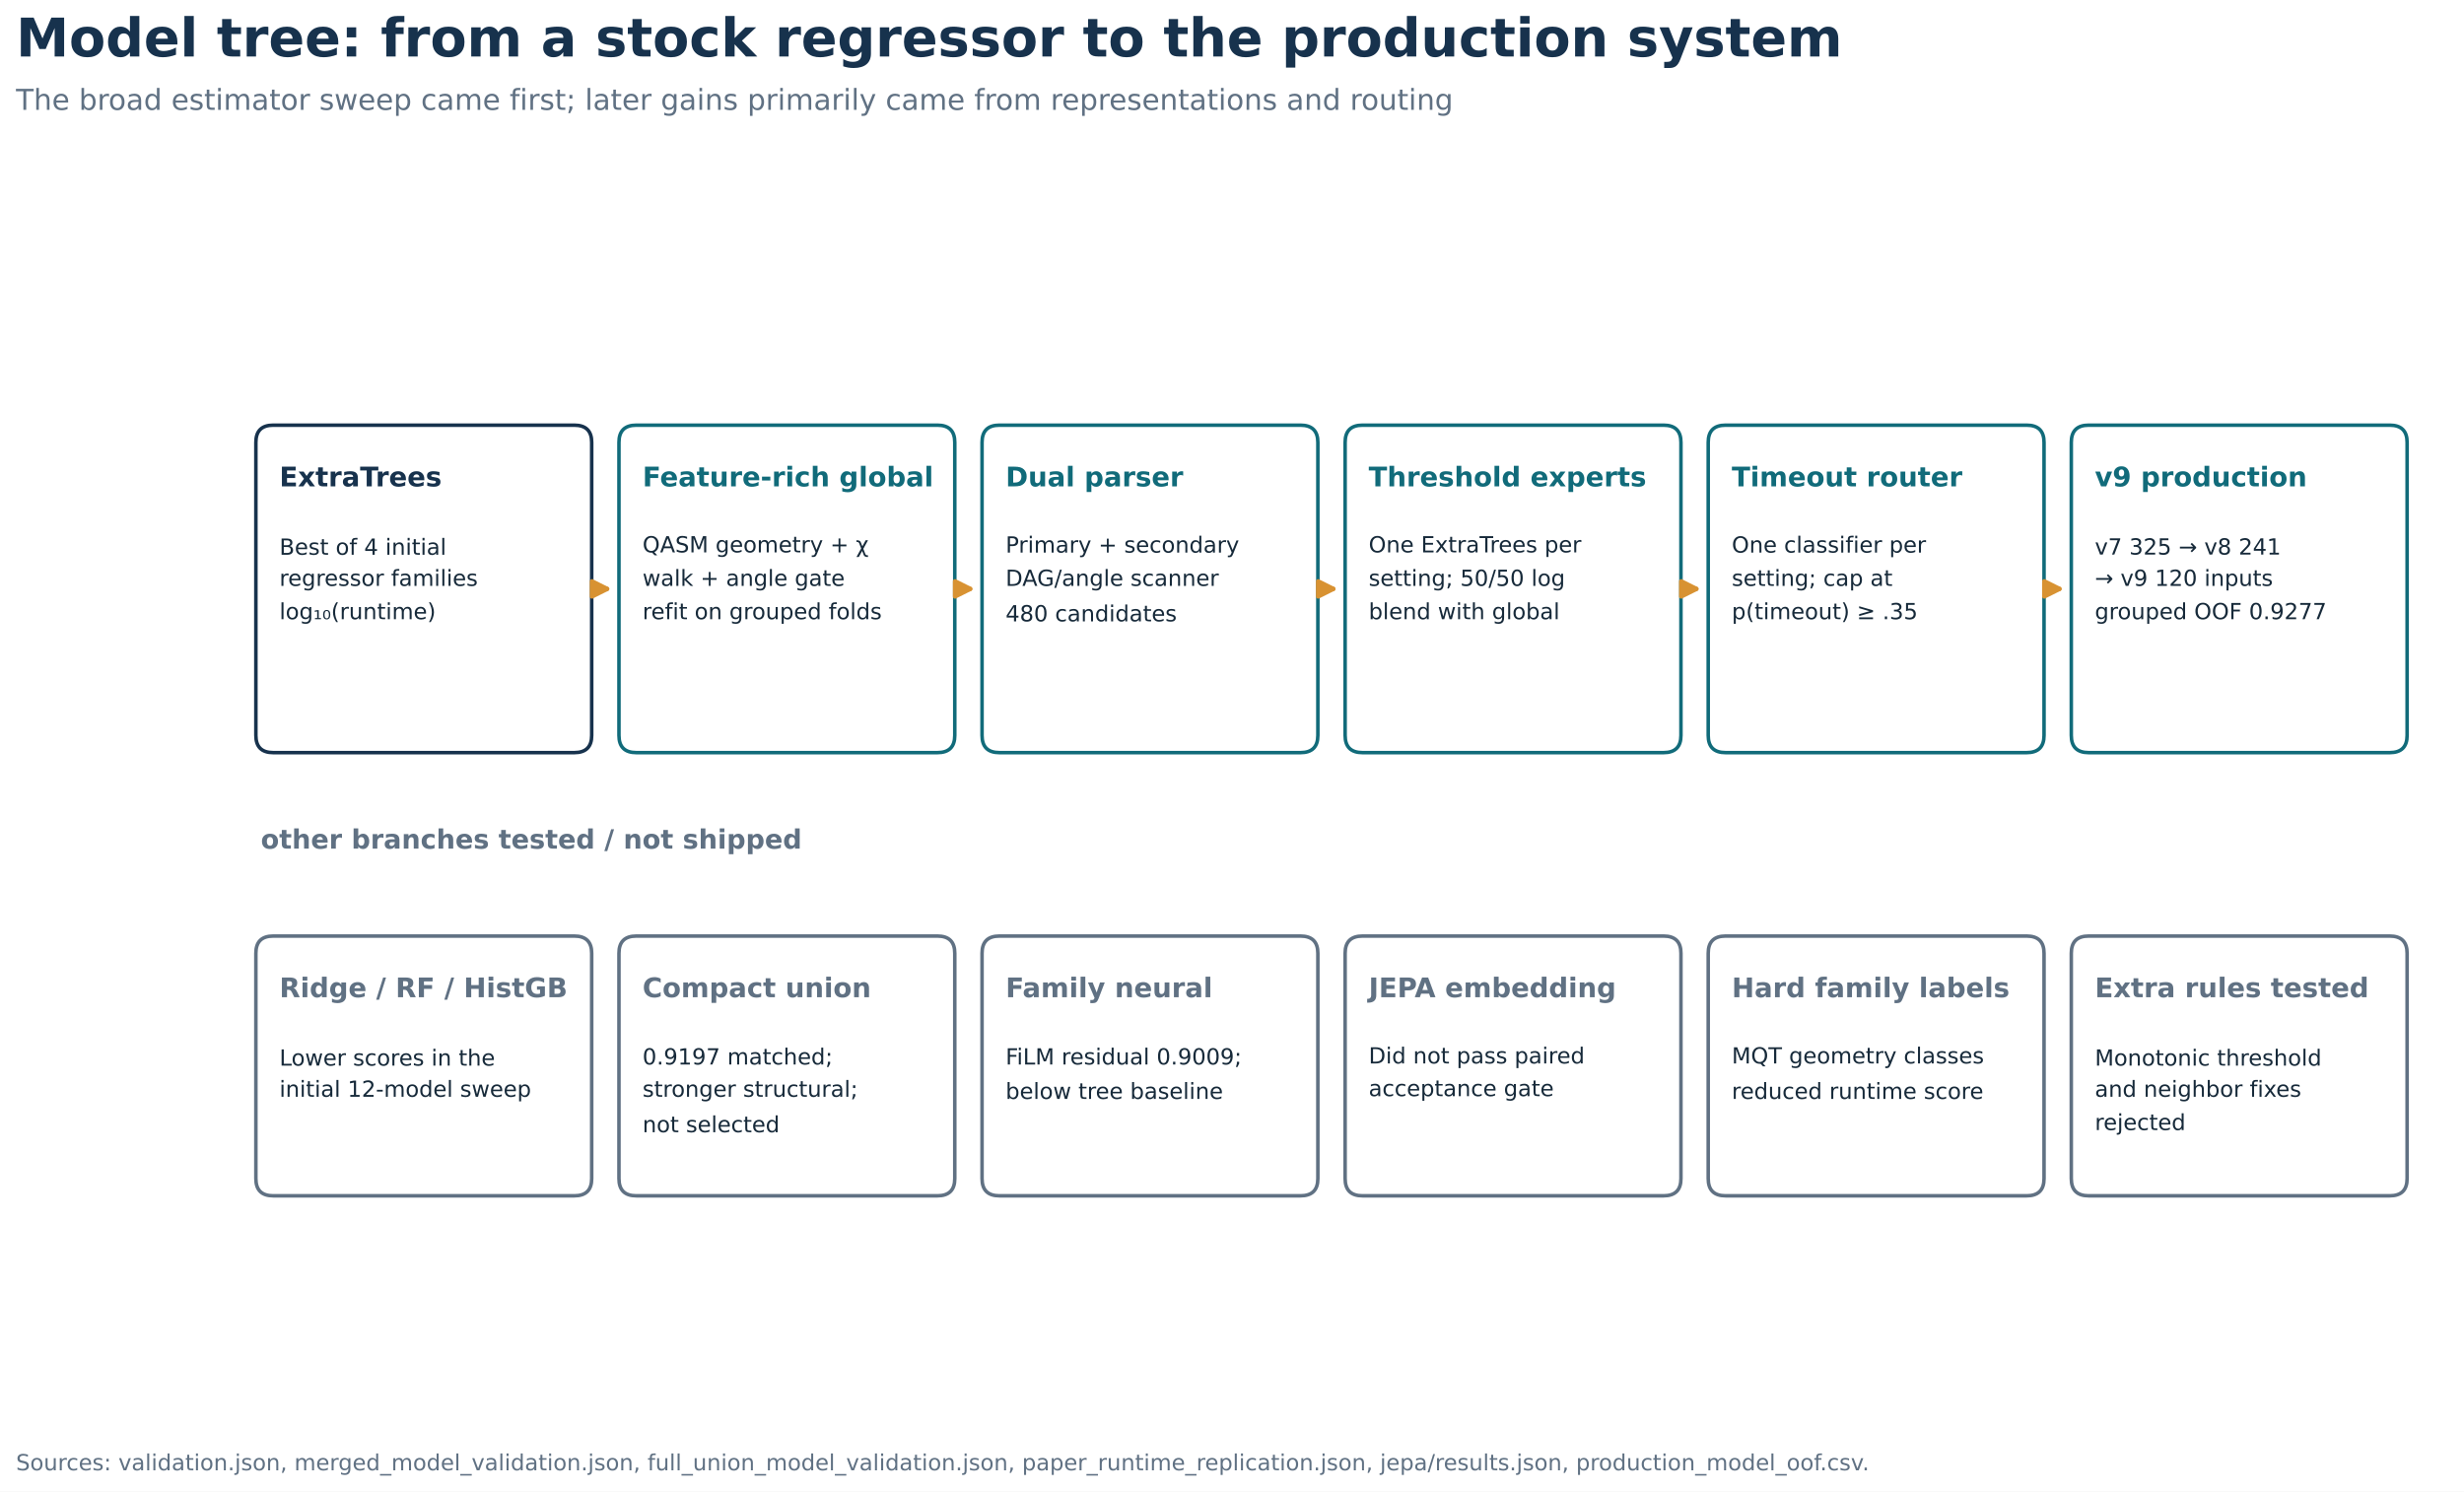
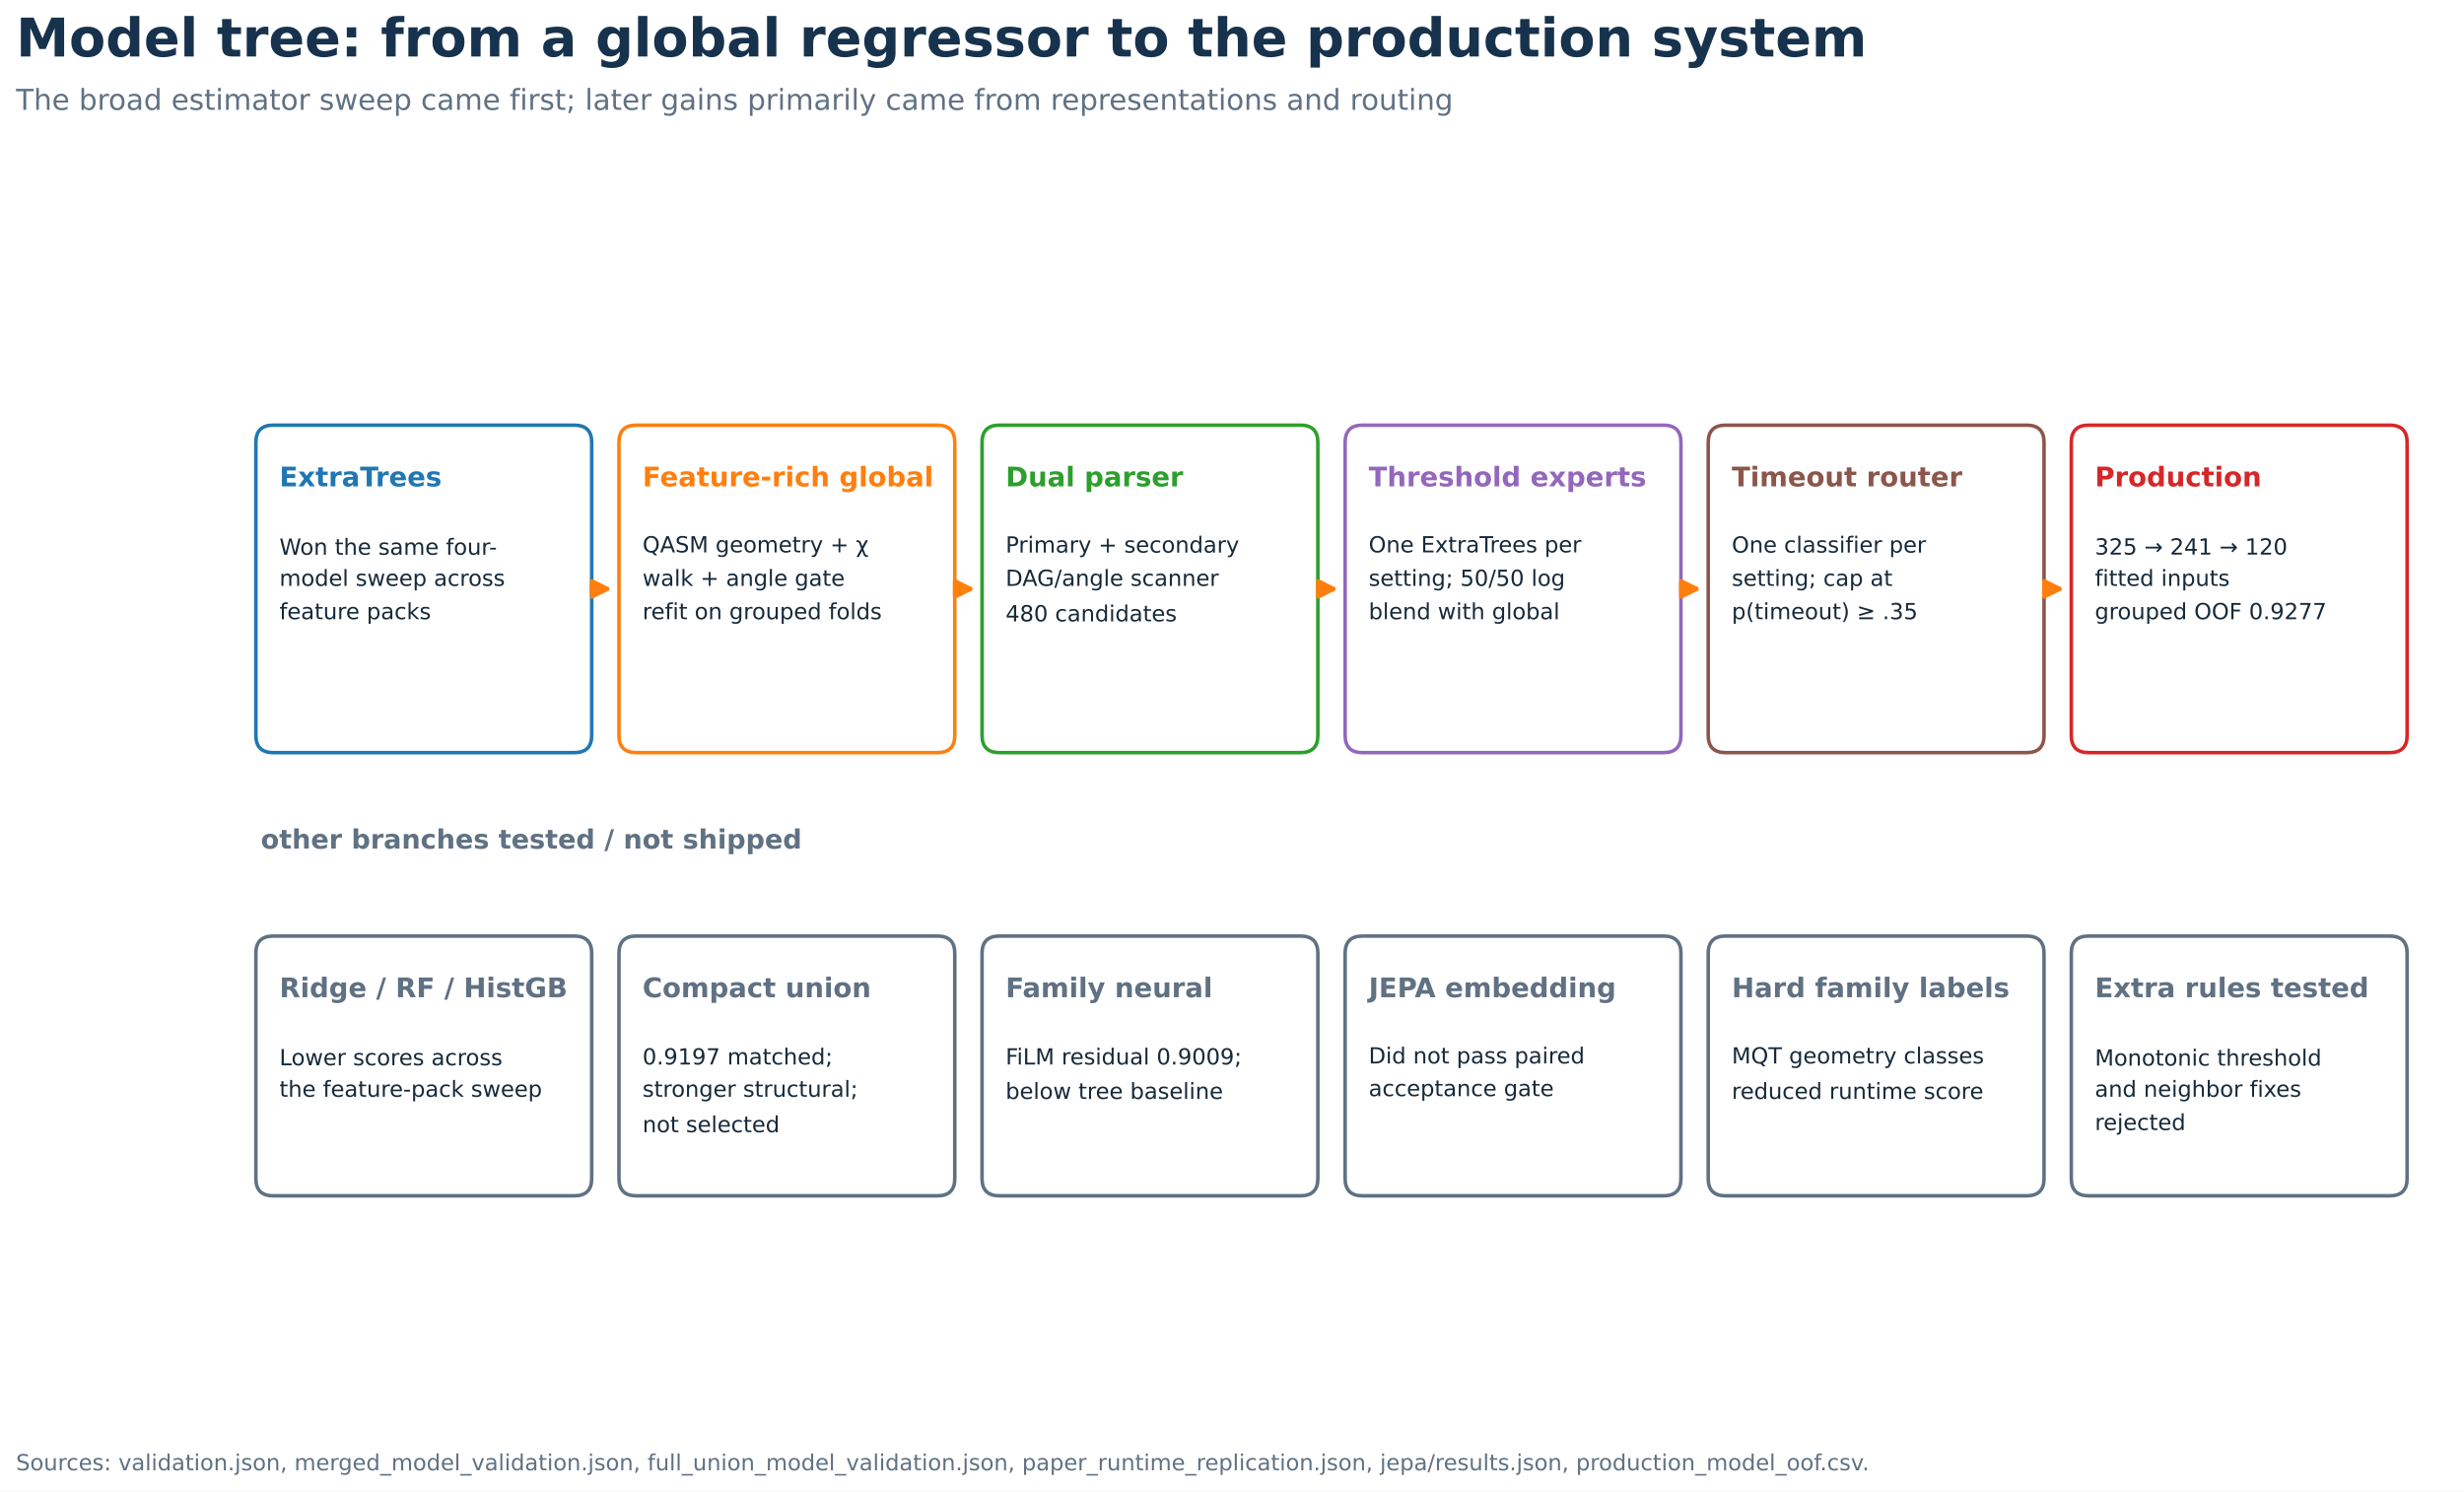
<svg xmlns="http://www.w3.org/2000/svg" width="1109.52pt" height="671.76pt" viewBox="0 0 1109.52 671.76" version="1.1">
  <defs>
    <style type="text/css">*{stroke-linejoin: round; stroke-linecap: butt}</style>
  </defs>
  <g id="figure_1">
    <g id="patch_1">
      <path d="M 0 671.76 L 1109.52 671.76 L 1109.52 0 L 0 0 z " style="fill: #ffffff" />
    </g>
    <g id="axes_1">
      <g id="patch_2">
-         <path d="M 123.03 338.947 L 258.624 338.947 Q 266.436 338.947 266.436 331.186 L 266.436 199.238 Q 266.436 191.477 258.624 191.477 L 123.03 191.477 Q 115.218 191.477 115.218 199.238 L 115.218 331.186 Q 115.218 338.947 123.03 338.947 z " clip-path="url(#p6341fe7048)" style="fill: #ffffff; stroke: #17324d; stroke-width: 1.6; stroke-linejoin: miter" />
+         <path d="M 123.03 338.947 L 258.624 338.947 Q 266.436 338.947 266.436 331.186 L 266.436 199.238 Q 266.436 191.477 258.624 191.477 L 123.03 191.477 Q 115.218 191.477 115.218 199.238 L 115.218 331.186 Q 115.218 338.947 123.03 338.947 z " clip-path="url(#pa41b820bcb)" style="fill: #ffffff; stroke: #1f77b4; stroke-width: 1.6; stroke-linejoin: miter" />
      </g>
      <g id="patch_3">
-         <path d="M 267.878 265.212 Q 271.738 265.212 273.362 265.212 " clip-path="url(#p6341fe7048)" style="fill: none; stroke: #d89232; stroke-width: 2; stroke-linecap: round" />
-         <path d="M 266.562 261.812 L 273.362 265.212 L 266.562 268.612 z " clip-path="url(#p6341fe7048)" style="fill: #d89232; stroke: #d89232; stroke-width: 2; stroke-linecap: round" />
+         <path d="M 267.878 265.212 Q 271.738 265.212 273.362 265.212 " clip-path="url(#pa41b820bcb)" style="fill: none; stroke: #ff7f0e; stroke-width: 2; stroke-linecap: round" />
+         <path d="M 266.562 261.812 L 273.362 265.212 L 266.562 268.612 z " clip-path="url(#pa41b820bcb)" style="fill: #ff7f0e; stroke: #ff7f0e; stroke-width: 2; stroke-linecap: round" />
      </g>
      <g id="patch_4">
-         <path d="M 286.524 338.947 L 422.118 338.947 Q 429.93 338.947 429.93 331.186 L 429.93 199.238 Q 429.93 191.477 422.118 191.477 L 286.524 191.477 Q 278.712 191.477 278.712 199.238 L 278.712 331.186 Q 278.712 338.947 286.524 338.947 z " clip-path="url(#p6341fe7048)" style="fill: #ffffff; stroke: #116b7a; stroke-width: 1.6; stroke-linejoin: miter" />
+         <path d="M 286.524 338.947 L 422.118 338.947 Q 429.93 338.947 429.93 331.186 L 429.93 199.238 Q 429.93 191.477 422.118 191.477 L 286.524 191.477 Q 278.712 191.477 278.712 199.238 L 278.712 331.186 Q 278.712 338.947 286.524 338.947 z " clip-path="url(#pa41b820bcb)" style="fill: #ffffff; stroke: #ff7f0e; stroke-width: 1.6; stroke-linejoin: miter" />
      </g>
      <g id="patch_5">
-         <path d="M 431.372 265.212 Q 435.232 265.212 436.856 265.212 " clip-path="url(#p6341fe7048)" style="fill: none; stroke: #d89232; stroke-width: 2; stroke-linecap: round" />
-         <path d="M 430.056 261.812 L 436.856 265.212 L 430.056 268.612 z " clip-path="url(#p6341fe7048)" style="fill: #d89232; stroke: #d89232; stroke-width: 2; stroke-linecap: round" />
+         <path d="M 431.372 265.212 Q 435.232 265.212 436.856 265.212 " clip-path="url(#pa41b820bcb)" style="fill: none; stroke: #ff7f0e; stroke-width: 2; stroke-linecap: round" />
+         <path d="M 430.056 261.812 L 436.856 265.212 L 430.056 268.612 z " clip-path="url(#pa41b820bcb)" style="fill: #ff7f0e; stroke: #ff7f0e; stroke-width: 2; stroke-linecap: round" />
      </g>
      <g id="patch_6">
-         <path d="M 450.018 338.947 L 585.612 338.947 Q 593.424 338.947 593.424 331.186 L 593.424 199.238 Q 593.424 191.477 585.612 191.477 L 450.018 191.477 Q 442.206 191.477 442.206 199.238 L 442.206 331.186 Q 442.206 338.947 450.018 338.947 z " clip-path="url(#p6341fe7048)" style="fill: #ffffff; stroke: #116b7a; stroke-width: 1.6; stroke-linejoin: miter" />
+         <path d="M 450.018 338.947 L 585.612 338.947 Q 593.424 338.947 593.424 331.186 L 593.424 199.238 Q 593.424 191.477 585.612 191.477 L 450.018 191.477 Q 442.206 191.477 442.206 199.238 L 442.206 331.186 Q 442.206 338.947 450.018 338.947 z " clip-path="url(#pa41b820bcb)" style="fill: #ffffff; stroke: #2ca02c; stroke-width: 1.6; stroke-linejoin: miter" />
      </g>
      <g id="patch_7">
-         <path d="M 594.866 265.212 Q 598.726 265.212 600.35 265.212 " clip-path="url(#p6341fe7048)" style="fill: none; stroke: #d89232; stroke-width: 2; stroke-linecap: round" />
-         <path d="M 593.55 261.812 L 600.35 265.212 L 593.55 268.612 z " clip-path="url(#p6341fe7048)" style="fill: #d89232; stroke: #d89232; stroke-width: 2; stroke-linecap: round" />
+         <path d="M 594.866 265.212 Q 598.726 265.212 600.35 265.212 " clip-path="url(#pa41b820bcb)" style="fill: none; stroke: #ff7f0e; stroke-width: 2; stroke-linecap: round" />
+         <path d="M 593.55 261.812 L 600.35 265.212 L 593.55 268.612 z " clip-path="url(#pa41b820bcb)" style="fill: #ff7f0e; stroke: #ff7f0e; stroke-width: 2; stroke-linecap: round" />
      </g>
      <g id="patch_8">
-         <path d="M 613.512 338.947 L 749.106 338.947 Q 756.918 338.947 756.918 331.186 L 756.918 199.238 Q 756.918 191.477 749.106 191.477 L 613.512 191.477 Q 605.7 191.477 605.7 199.238 L 605.7 331.186 Q 605.7 338.947 613.512 338.947 z " clip-path="url(#p6341fe7048)" style="fill: #ffffff; stroke: #116b7a; stroke-width: 1.6; stroke-linejoin: miter" />
+         <path d="M 613.512 338.947 L 749.106 338.947 Q 756.918 338.947 756.918 331.186 L 756.918 199.238 Q 756.918 191.477 749.106 191.477 L 613.512 191.477 Q 605.7 191.477 605.7 199.238 L 605.7 331.186 Q 605.7 338.947 613.512 338.947 z " clip-path="url(#pa41b820bcb)" style="fill: #ffffff; stroke: #9467bd; stroke-width: 1.6; stroke-linejoin: miter" />
      </g>
      <g id="patch_9">
-         <path d="M 758.36 265.212 Q 762.22 265.212 763.844 265.212 " clip-path="url(#p6341fe7048)" style="fill: none; stroke: #d89232; stroke-width: 2; stroke-linecap: round" />
-         <path d="M 757.044 261.812 L 763.844 265.212 L 757.044 268.612 z " clip-path="url(#p6341fe7048)" style="fill: #d89232; stroke: #d89232; stroke-width: 2; stroke-linecap: round" />
+         <path d="M 758.36 265.212 Q 762.22 265.212 763.844 265.212 " clip-path="url(#pa41b820bcb)" style="fill: none; stroke: #ff7f0e; stroke-width: 2; stroke-linecap: round" />
+         <path d="M 757.044 261.812 L 763.844 265.212 L 757.044 268.612 z " clip-path="url(#pa41b820bcb)" style="fill: #ff7f0e; stroke: #ff7f0e; stroke-width: 2; stroke-linecap: round" />
      </g>
      <g id="patch_10">
-         <path d="M 777.006 338.947 L 912.6 338.947 Q 920.412 338.947 920.412 331.186 L 920.412 199.238 Q 920.412 191.477 912.6 191.477 L 777.006 191.477 Q 769.194 191.477 769.194 199.238 L 769.194 331.186 Q 769.194 338.947 777.006 338.947 z " clip-path="url(#p6341fe7048)" style="fill: #ffffff; stroke: #116b7a; stroke-width: 1.6; stroke-linejoin: miter" />
+         <path d="M 777.006 338.947 L 912.6 338.947 Q 920.412 338.947 920.412 331.186 L 920.412 199.238 Q 920.412 191.477 912.6 191.477 L 777.006 191.477 Q 769.194 191.477 769.194 199.238 L 769.194 331.186 Q 769.194 338.947 777.006 338.947 z " clip-path="url(#pa41b820bcb)" style="fill: #ffffff; stroke: #8c564b; stroke-width: 1.6; stroke-linejoin: miter" />
      </g>
      <g id="patch_11">
-         <path d="M 921.854 265.212 Q 925.714 265.212 927.338 265.212 " clip-path="url(#p6341fe7048)" style="fill: none; stroke: #d89232; stroke-width: 2; stroke-linecap: round" />
-         <path d="M 920.538 261.812 L 927.338 265.212 L 920.538 268.612 z " clip-path="url(#p6341fe7048)" style="fill: #d89232; stroke: #d89232; stroke-width: 2; stroke-linecap: round" />
+         <path d="M 921.854 265.212 Q 925.714 265.212 927.338 265.212 " clip-path="url(#pa41b820bcb)" style="fill: none; stroke: #ff7f0e; stroke-width: 2; stroke-linecap: round" />
+         <path d="M 920.538 261.812 L 927.338 265.212 L 920.538 268.612 z " clip-path="url(#pa41b820bcb)" style="fill: #ff7f0e; stroke: #ff7f0e; stroke-width: 2; stroke-linecap: round" />
      </g>
      <g id="patch_12">
-         <path d="M 940.5 338.947 L 1076.094 338.947 Q 1083.906 338.947 1083.906 331.186 L 1083.906 199.238 Q 1083.906 191.477 1076.094 191.477 L 940.5 191.477 Q 932.688 191.477 932.688 199.238 L 932.688 331.186 Q 932.688 338.947 940.5 338.947 z " clip-path="url(#p6341fe7048)" style="fill: #ffffff; stroke: #116b7a; stroke-width: 1.6; stroke-linejoin: miter" />
+         <path d="M 940.5 338.947 L 1076.094 338.947 Q 1083.906 338.947 1083.906 331.186 L 1083.906 199.238 Q 1083.906 191.477 1076.094 191.477 L 940.5 191.477 Q 932.688 191.477 932.688 199.238 L 932.688 331.186 Q 932.688 338.947 940.5 338.947 z " clip-path="url(#pa41b820bcb)" style="fill: #ffffff; stroke: #d62728; stroke-width: 1.6; stroke-linejoin: miter" />
      </g>
      <g id="patch_13">
-         <path d="M 123.03 538.531 L 258.624 538.531 Q 266.436 538.531 266.436 530.77 L 266.436 429.314 Q 266.436 421.553 258.624 421.553 L 123.03 421.553 Q 115.218 421.553 115.218 429.314 L 115.218 530.77 Q 115.218 538.531 123.03 538.531 z " clip-path="url(#p6341fe7048)" style="fill: #ffffff; stroke: #607183; stroke-width: 1.6; stroke-linejoin: miter" />
+         <path d="M 123.03 538.531 L 258.624 538.531 Q 266.436 538.531 266.436 530.77 L 266.436 429.314 Q 266.436 421.553 258.624 421.553 L 123.03 421.553 Q 115.218 421.553 115.218 429.314 L 115.218 530.77 Q 115.218 538.531 123.03 538.531 z " clip-path="url(#pa41b820bcb)" style="fill: #ffffff; stroke: #607183; stroke-width: 1.6; stroke-linejoin: miter" />
      </g>
      <g id="patch_14">
-         <path d="M 286.524 538.531 L 422.118 538.531 Q 429.93 538.531 429.93 530.77 L 429.93 429.314 Q 429.93 421.553 422.118 421.553 L 286.524 421.553 Q 278.712 421.553 278.712 429.314 L 278.712 530.77 Q 278.712 538.531 286.524 538.531 z " clip-path="url(#p6341fe7048)" style="fill: #ffffff; stroke: #607183; stroke-width: 1.6; stroke-linejoin: miter" />
+         <path d="M 286.524 538.531 L 422.118 538.531 Q 429.93 538.531 429.93 530.77 L 429.93 429.314 Q 429.93 421.553 422.118 421.553 L 286.524 421.553 Q 278.712 421.553 278.712 429.314 L 278.712 530.77 Q 278.712 538.531 286.524 538.531 z " clip-path="url(#pa41b820bcb)" style="fill: #ffffff; stroke: #607183; stroke-width: 1.6; stroke-linejoin: miter" />
      </g>
      <g id="patch_15">
-         <path d="M 450.018 538.531 L 585.612 538.531 Q 593.424 538.531 593.424 530.77 L 593.424 429.314 Q 593.424 421.553 585.612 421.553 L 450.018 421.553 Q 442.206 421.553 442.206 429.314 L 442.206 530.77 Q 442.206 538.531 450.018 538.531 z " clip-path="url(#p6341fe7048)" style="fill: #ffffff; stroke: #607183; stroke-width: 1.6; stroke-linejoin: miter" />
+         <path d="M 450.018 538.531 L 585.612 538.531 Q 593.424 538.531 593.424 530.77 L 593.424 429.314 Q 593.424 421.553 585.612 421.553 L 450.018 421.553 Q 442.206 421.553 442.206 429.314 L 442.206 530.77 Q 442.206 538.531 450.018 538.531 z " clip-path="url(#pa41b820bcb)" style="fill: #ffffff; stroke: #607183; stroke-width: 1.6; stroke-linejoin: miter" />
      </g>
      <g id="patch_16">
-         <path d="M 613.512 538.531 L 749.106 538.531 Q 756.918 538.531 756.918 530.77 L 756.918 429.314 Q 756.918 421.553 749.106 421.553 L 613.512 421.553 Q 605.7 421.553 605.7 429.314 L 605.7 530.77 Q 605.7 538.531 613.512 538.531 z " clip-path="url(#p6341fe7048)" style="fill: #ffffff; stroke: #607183; stroke-width: 1.6; stroke-linejoin: miter" />
+         <path d="M 613.512 538.531 L 749.106 538.531 Q 756.918 538.531 756.918 530.77 L 756.918 429.314 Q 756.918 421.553 749.106 421.553 L 613.512 421.553 Q 605.7 421.553 605.7 429.314 L 605.7 530.77 Q 605.7 538.531 613.512 538.531 z " clip-path="url(#pa41b820bcb)" style="fill: #ffffff; stroke: #607183; stroke-width: 1.6; stroke-linejoin: miter" />
      </g>
      <g id="patch_17">
-         <path d="M 777.006 538.531 L 912.6 538.531 Q 920.412 538.531 920.412 530.77 L 920.412 429.314 Q 920.412 421.553 912.6 421.553 L 777.006 421.553 Q 769.194 421.553 769.194 429.314 L 769.194 530.77 Q 769.194 538.531 777.006 538.531 z " clip-path="url(#p6341fe7048)" style="fill: #ffffff; stroke: #607183; stroke-width: 1.6; stroke-linejoin: miter" />
+         <path d="M 777.006 538.531 L 912.6 538.531 Q 920.412 538.531 920.412 530.77 L 920.412 429.314 Q 920.412 421.553 912.6 421.553 L 777.006 421.553 Q 769.194 421.553 769.194 429.314 L 769.194 530.77 Q 769.194 538.531 777.006 538.531 z " clip-path="url(#pa41b820bcb)" style="fill: #ffffff; stroke: #607183; stroke-width: 1.6; stroke-linejoin: miter" />
      </g>
      <g id="patch_18">
-         <path d="M 940.5 538.531 L 1076.094 538.531 Q 1083.906 538.531 1083.906 530.77 L 1083.906 429.314 Q 1083.906 421.553 1076.094 421.553 L 940.5 421.553 Q 932.688 421.553 932.688 429.314 L 932.688 530.77 Q 932.688 538.531 940.5 538.531 z " clip-path="url(#p6341fe7048)" style="fill: #ffffff; stroke: #607183; stroke-width: 1.6; stroke-linejoin: miter" />
+         <path d="M 940.5 538.531 L 1076.094 538.531 Q 1083.906 538.531 1083.906 530.77 L 1083.906 429.314 Q 1083.906 421.553 1076.094 421.553 L 940.5 421.553 Q 932.688 421.553 932.688 429.314 L 932.688 530.77 Q 932.688 538.531 940.5 538.531 z " clip-path="url(#pa41b820bcb)" style="fill: #ffffff; stroke: #607183; stroke-width: 1.6; stroke-linejoin: miter" />
      </g>
      <g id="text_1">
-         <text style="font-weight: 700; font-size: 12.2px; font-family: 'DejaVu Sans'; text-anchor: start; fill: #17324d" x="125.82" y="219.041" transform="rotate(-0 125.82 219.0411)">ExtraTrees</text>
+         <text style="font-weight: 700; font-size: 12.2px; font-family: 'DejaVu Sans'; text-anchor: start; fill: #1f77b4" x="125.82" y="219.041" transform="rotate(-0 125.82 219.0411)">ExtraTrees</text>
      </g>
      <g id="text_2">
-         <text style="font-size: 10px; font-family: 'DejaVu Sans'; fill: #172a3a" transform="translate(125.82 249.8289)">Best of 4 initial</text>
-         <text style="font-size: 10px; font-family: 'DejaVu Sans'; fill: #172a3a" transform="translate(125.82 263.8602)">regressor families</text>
-         <text style="font-size: 10px; font-family: 'DejaVu Sans'; fill: #172a3a" transform="translate(125.82 278.8602)">log₁₀(runtime)</text>
+         <text style="font-size: 10px; font-family: 'DejaVu Sans'; fill: #172a3a" transform="translate(125.82 249.8289)">Won the same four-</text>
+         <text style="font-size: 10px; font-family: 'DejaVu Sans'; fill: #172a3a" transform="translate(125.82 263.8602)">model sweep across</text>
+         <text style="font-size: 10px; font-family: 'DejaVu Sans'; fill: #172a3a" transform="translate(125.82 278.8602)">feature packs</text>
      </g>
      <g id="text_3">
-         <text style="font-weight: 700; font-size: 12.2px; font-family: 'DejaVu Sans'; text-anchor: start; fill: #116b7a" x="289.314" y="219.042" transform="rotate(-0 289.314 219.0421)">Feature-rich global</text>
+         <text style="font-weight: 700; font-size: 12.2px; font-family: 'DejaVu Sans'; text-anchor: start; fill: #ff7f0e" x="289.314" y="219.042" transform="rotate(-0 289.314 219.0421)">Feature-rich global</text>
      </g>
      <g id="text_4">
        <text style="font-size: 10px; font-family: 'DejaVu Sans'; fill: #172a3a" transform="translate(289.314 248.7696)">QASM geometry + χ</text>
        <text style="font-size: 10px; font-family: 'DejaVu Sans'; fill: #172a3a" transform="translate(289.314 263.8602)">walk + angle gate</text>
        <text style="font-size: 10px; font-family: 'DejaVu Sans'; fill: #172a3a" transform="translate(289.314 278.8602)">refit on grouped folds</text>
      </g>
      <g id="text_5">
-         <text style="font-weight: 700; font-size: 12.2px; font-family: 'DejaVu Sans'; text-anchor: start; fill: #116b7a" x="452.808" y="219.042" transform="rotate(-0 452.808 219.0421)">Dual parser</text>
+         <text style="font-weight: 700; font-size: 12.2px; font-family: 'DejaVu Sans'; text-anchor: start; fill: #2ca02c" x="452.808" y="219.042" transform="rotate(-0 452.808 219.0421)">Dual parser</text>
      </g>
      <g id="text_6">
        <text style="font-size: 10px; font-family: 'DejaVu Sans'; fill: #172a3a" transform="translate(452.808 248.8602)">Primary + secondary</text>
        <text style="font-size: 10px; font-family: 'DejaVu Sans'; fill: #172a3a" transform="translate(452.808 263.8602)">DAG/angle scanner</text>
        <text style="font-size: 10px; font-family: 'DejaVu Sans'; fill: #172a3a" transform="translate(452.808 279.8289)">480 candidates</text>
      </g>
      <g id="text_7">
-         <text style="font-weight: 700; font-size: 12.2px; font-family: 'DejaVu Sans'; text-anchor: start; fill: #116b7a" x="616.302" y="219.042" transform="rotate(-0 616.302 219.0421)">Threshold experts</text>
+         <text style="font-weight: 700; font-size: 12.2px; font-family: 'DejaVu Sans'; text-anchor: start; fill: #9467bd" x="616.302" y="219.042" transform="rotate(-0 616.302 219.0421)">Threshold experts</text>
      </g>
      <g id="text_8">
        <text style="font-size: 10px; font-family: 'DejaVu Sans'; fill: #172a3a" transform="translate(616.302 248.7719)">One ExtraTrees per</text>
        <text style="font-size: 10px; font-family: 'DejaVu Sans'; fill: #172a3a" transform="translate(616.302 263.8602)">setting; 50/50 log</text>
        <text style="font-size: 10px; font-family: 'DejaVu Sans'; fill: #172a3a" transform="translate(616.302 278.8602)">blend with global</text>
      </g>
      <g id="text_9">
-         <text style="font-weight: 700; font-size: 12.2px; font-family: 'DejaVu Sans'; text-anchor: start; fill: #116b7a" x="779.796" y="219.042" transform="rotate(-0 779.796 219.0421)">Timeout router</text>
+         <text style="font-weight: 700; font-size: 12.2px; font-family: 'DejaVu Sans'; text-anchor: start; fill: #8c564b" x="779.796" y="219.042" transform="rotate(-0 779.796 219.0421)">Timeout router</text>
      </g>
      <g id="text_10">
        <text style="font-size: 10px; font-family: 'DejaVu Sans'; fill: #172a3a" transform="translate(779.796 248.8602)">One classifier per</text>
        <text style="font-size: 10px; font-family: 'DejaVu Sans'; fill: #172a3a" transform="translate(779.796 263.8602)">setting; cap at</text>
        <text style="font-size: 10px; font-family: 'DejaVu Sans'; fill: #172a3a" transform="translate(779.796 278.8602)">p(timeout) ≥ .35</text>
      </g>
      <g id="text_11">
-         <text style="font-weight: 700; font-size: 12.2px; font-family: 'DejaVu Sans'; text-anchor: start; fill: #116b7a" x="943.29" y="219.042" transform="rotate(-0 943.29 219.0421)">v9 production</text>
+         <text style="font-weight: 700; font-size: 12.2px; font-family: 'DejaVu Sans'; text-anchor: start; fill: #d62728" x="943.29" y="219.042" transform="rotate(-0 943.29 219.0421)">Production</text>
      </g>
      <g id="text_12">
-         <text style="font-size: 10px; font-family: 'DejaVu Sans'; fill: #172a3a" transform="translate(943.29 249.7406)">v7 325 → v8 241</text>
-         <text style="font-size: 10px; font-family: 'DejaVu Sans'; fill: #172a3a" transform="translate(943.29 263.8602)">→ v9 120 inputs</text>
+         <text style="font-size: 10px; font-family: 'DejaVu Sans'; fill: #172a3a" transform="translate(943.29 249.7406)">325 → 241 → 120</text>
+         <text style="font-size: 10px; font-family: 'DejaVu Sans'; fill: #172a3a" transform="translate(943.29 263.8602)">fitted inputs</text>
        <text style="font-size: 10px; font-family: 'DejaVu Sans'; fill: #172a3a" transform="translate(943.29 278.8602)">grouped OOF 0.9277</text>
      </g>
      <g id="text_13">
        <text style="font-weight: 700; font-size: 12.2px; font-family: 'DejaVu Sans'; text-anchor: start; fill: #607183" x="125.82" y="449.118" transform="rotate(-0 125.82 449.1181)">Ridge / RF / HistGB</text>
      </g>
      <g id="text_14">
-         <text style="font-size: 10px; font-family: 'DejaVu Sans'; fill: #172a3a" transform="translate(125.82 479.9049)">Lower scores in the</text>
-         <text style="font-size: 10px; font-family: 'DejaVu Sans'; fill: #172a3a" transform="translate(125.82 493.9362)">initial 12-model sweep</text>
+         <text style="font-size: 10px; font-family: 'DejaVu Sans'; fill: #172a3a" transform="translate(125.82 479.751)">Lower scores across</text>
+         <text style="font-size: 10px; font-family: 'DejaVu Sans'; fill: #172a3a" transform="translate(125.82 493.9362)">the feature-pack sweep</text>
      </g>
      <g id="text_15">
        <text style="font-weight: 700; font-size: 12.2px; font-family: 'DejaVu Sans'; text-anchor: start; fill: #607183" x="289.314" y="449.118" transform="rotate(-0 289.314 449.1181)">Compact union</text>
      </g>
      <g id="text_16">
        <text style="font-size: 10px; font-family: 'DejaVu Sans'; fill: #172a3a" transform="translate(289.314 479.3948)">0.9197 matched;</text>
        <text style="font-size: 10px; font-family: 'DejaVu Sans'; fill: #172a3a" transform="translate(289.314 493.9362)">stronger structural;</text>
        <text style="font-size: 10px; font-family: 'DejaVu Sans'; fill: #172a3a" transform="translate(289.314 509.9049)">not selected</text>
      </g>
      <g id="text_17">
        <text style="font-weight: 700; font-size: 12.2px; font-family: 'DejaVu Sans'; text-anchor: start; fill: #607183" x="452.808" y="449.118" transform="rotate(-0 452.808 449.1181)">Family neural</text>
      </g>
      <g id="text_18">
        <text style="font-size: 10px; font-family: 'DejaVu Sans'; fill: #172a3a" transform="translate(452.808 479.3948)">FiLM residual 0.9009;</text>
        <text style="font-size: 10px; font-family: 'DejaVu Sans'; fill: #172a3a" transform="translate(452.808 494.9049)">below tree baseline</text>
      </g>
      <g id="text_19">
        <text style="font-weight: 700; font-size: 12.2px; font-family: 'DejaVu Sans'; text-anchor: start; fill: #607183" x="616.302" y="449.118" transform="rotate(-0 616.302 449.1181)">JEPA embedding</text>
      </g>
      <g id="text_20">
        <text style="font-size: 10px; font-family: 'DejaVu Sans'; fill: #172a3a" transform="translate(616.302 478.9362)">Did not pass paired</text>
        <text style="font-size: 10px; font-family: 'DejaVu Sans'; fill: #172a3a" transform="translate(616.302 493.6479)">acceptance gate</text>
      </g>
      <g id="text_21">
        <text style="font-weight: 700; font-size: 12.2px; font-family: 'DejaVu Sans'; text-anchor: start; fill: #607183" x="779.796" y="449.118" transform="rotate(-0 779.796 449.1181)">Hard family labels</text>
      </g>
      <g id="text_22">
        <text style="font-size: 10px; font-family: 'DejaVu Sans'; fill: #172a3a" transform="translate(779.796 478.9362)">MQT geometry classes</text>
        <text style="font-size: 10px; font-family: 'DejaVu Sans'; fill: #172a3a" transform="translate(779.796 494.9049)">reduced runtime score</text>
      </g>
      <g id="text_23">
        <text style="font-weight: 700; font-size: 12.2px; font-family: 'DejaVu Sans'; text-anchor: start; fill: #607183" x="943.29" y="449.118" transform="rotate(-0 943.29 449.1181)">Extra rules tested</text>
      </g>
      <g id="text_24">
        <text style="font-size: 10px; font-family: 'DejaVu Sans'; fill: #172a3a" transform="translate(943.29 479.9049)">Monotonic threshold</text>
        <text style="font-size: 10px; font-family: 'DejaVu Sans'; fill: #172a3a" transform="translate(943.29 493.9362)">and neighbor fixes</text>
        <text style="font-size: 10px; font-family: 'DejaVu Sans'; fill: #172a3a" transform="translate(943.29 508.9362)">rejected</text>
      </g>
      <g id="text_25">
        <text style="font-weight: 700; font-size: 12px; font-family: 'DejaVu Sans'; text-anchor: start; fill: #607183" x="117.45" y="382.19" transform="rotate(-0 117.45 382.1904)">other branches tested / not shipped</text>
      </g>
    </g>
    <g id="text_26">
-       <text style="font-weight: 700; font-size: 24px; font-family: 'DejaVu Sans'; text-anchor: start; fill: #17324d" x="7.2" y="25.436" transform="rotate(-0 7.2 25.43625)">Model tree: from a stock regressor to the production system</text>
+       <text style="font-weight: 700; font-size: 24px; font-family: 'DejaVu Sans'; text-anchor: start; fill: #17324d" x="7.2" y="25.436" transform="rotate(-0 7.2 25.43625)">Model tree: from a global regressor to the production system</text>
    </g>
    <g id="text_27">
      <text style="font-size: 13px; font-family: 'DejaVu Sans'; text-anchor: start; fill: #607183" x="7.2" y="49.478" transform="rotate(-0 7.2 49.47797)">The broad estimator sweep came first; later gains primarily came from representations and routing</text>
    </g>
    <g id="text_28">
      <text style="font-size: 10px; font-family: 'DejaVu Sans'; text-anchor: start; fill: #607183" x="7.2" y="662.158" transform="rotate(-0 7.2 662.1577)">Sources: validation.json, merged_model_validation.json, full_union_model_validation.json, paper_runtime_replication.json, jepa/results.json, production_model_oof.csv.</text>
    </g>
  </g>
  <defs>
-     <clipPath id="p6341fe7048">
+     <clipPath id="pa41b820bcb">
      <rect x="97.92" y="68.4" width="1004.4" height="554.4" />
    </clipPath>
  </defs>
</svg>
